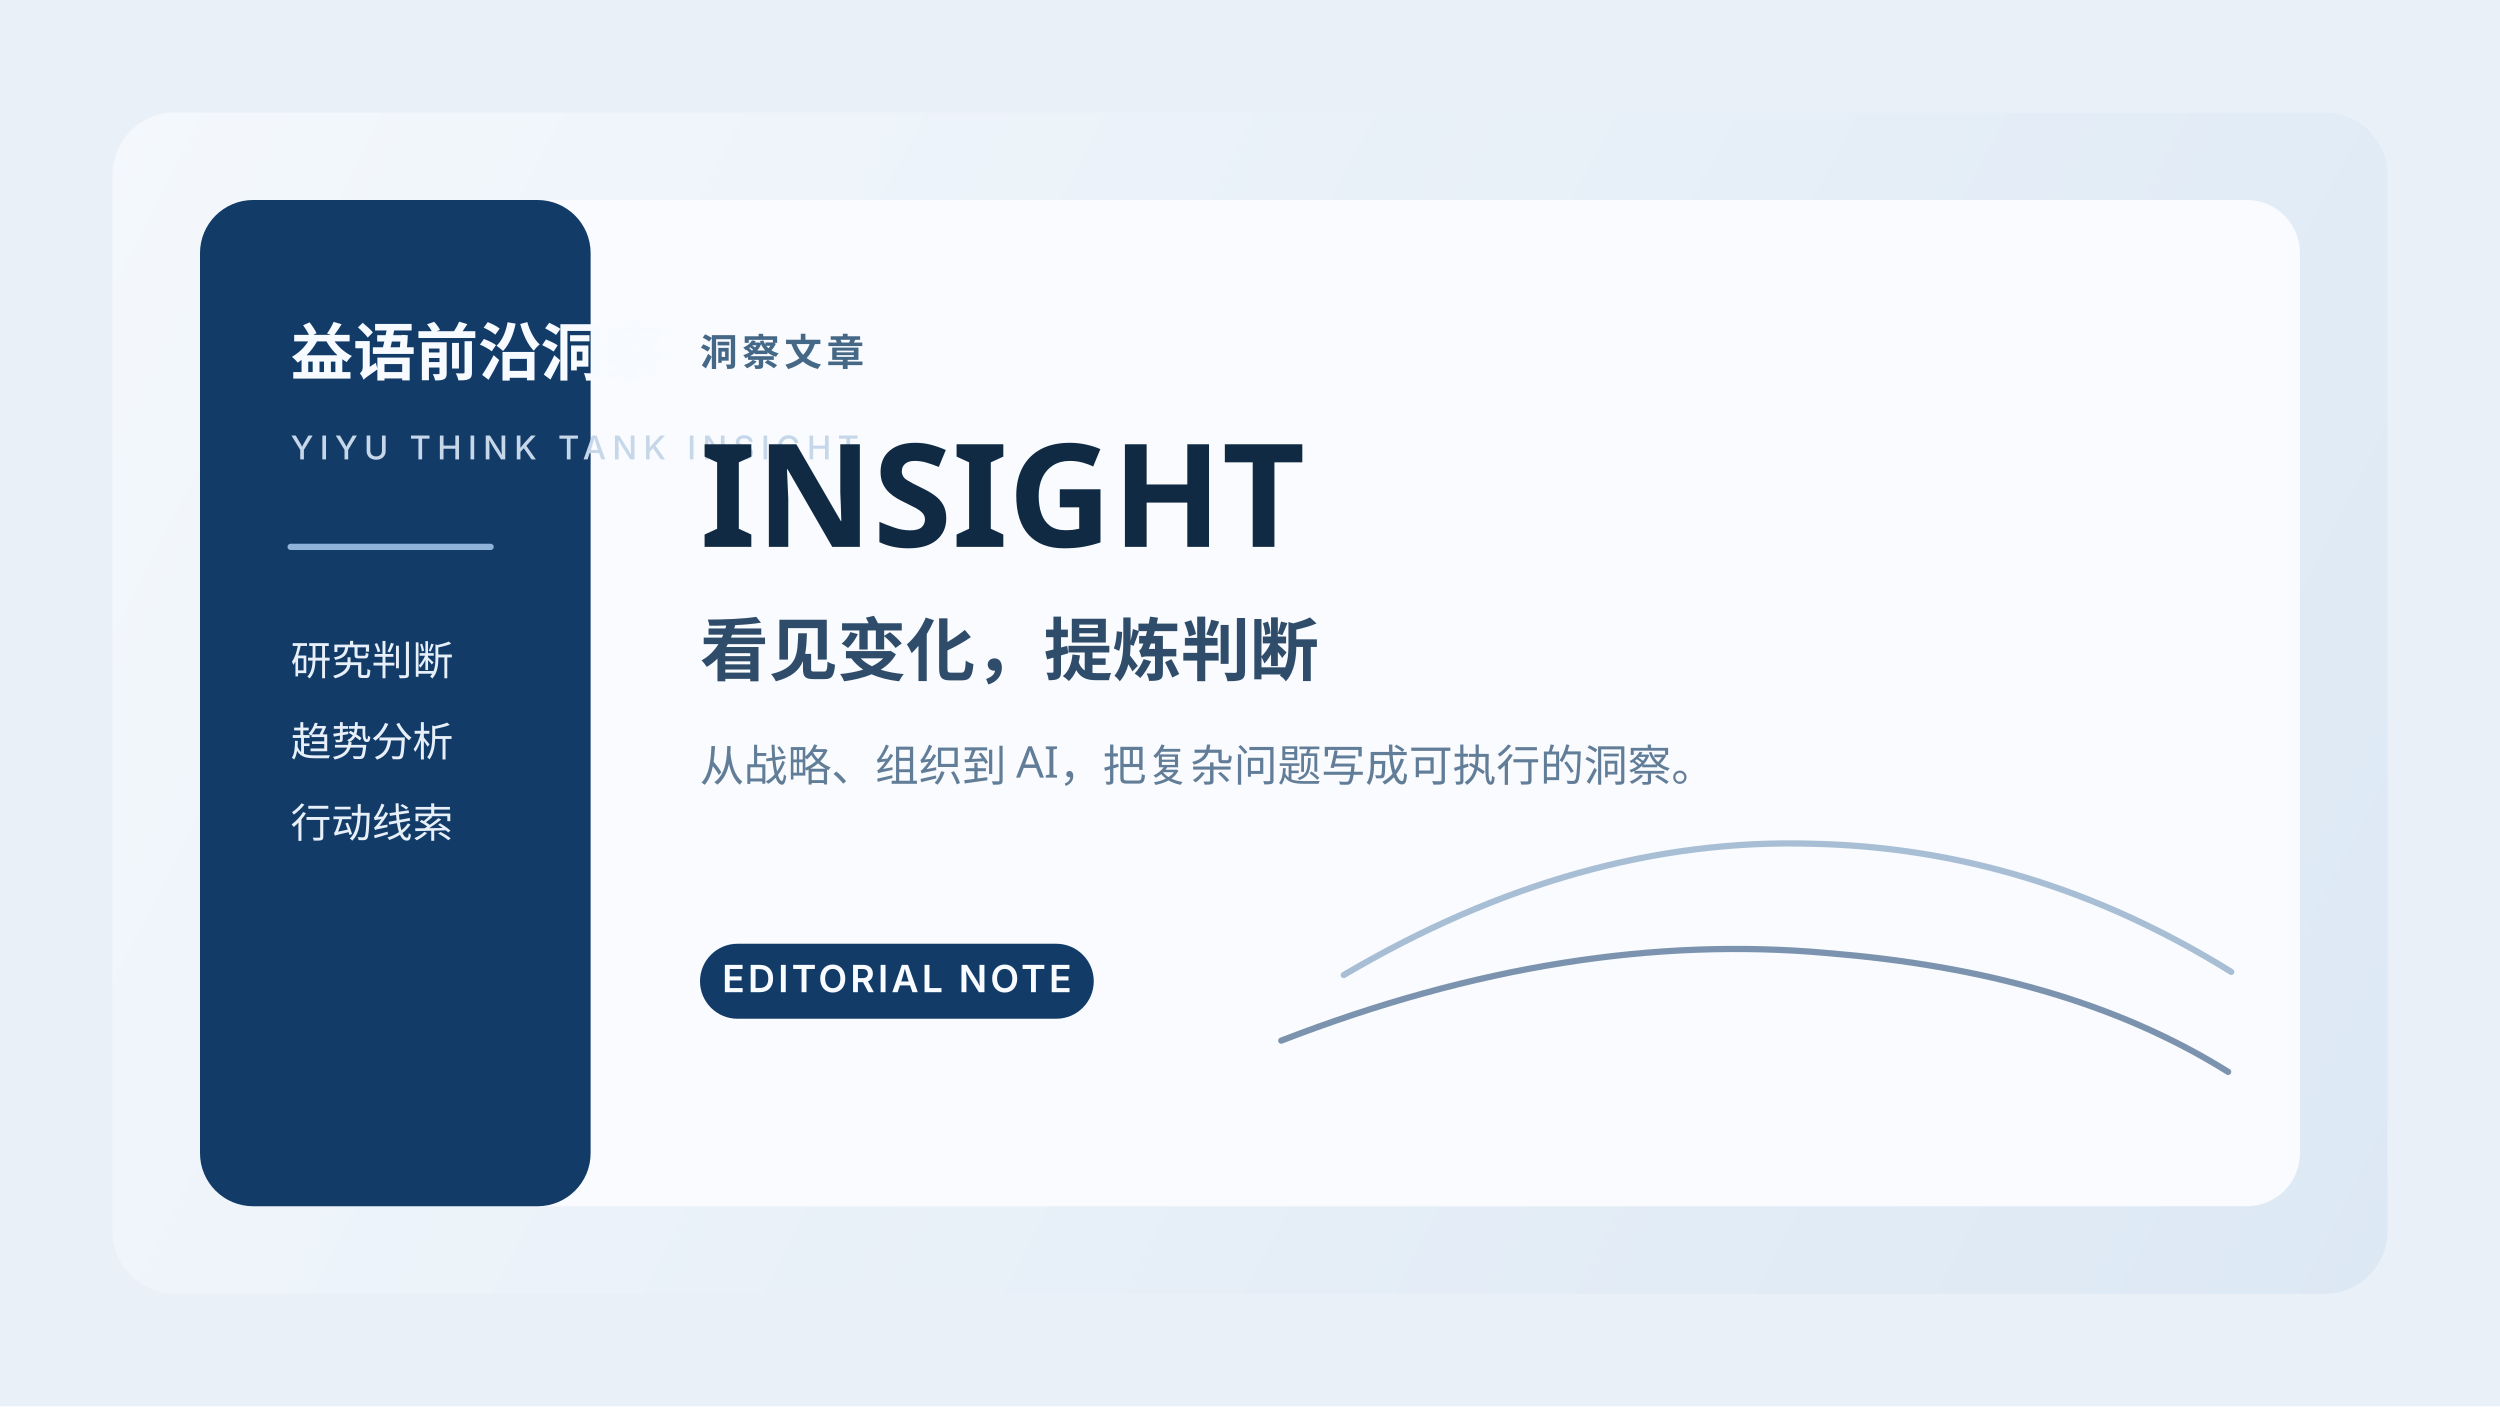
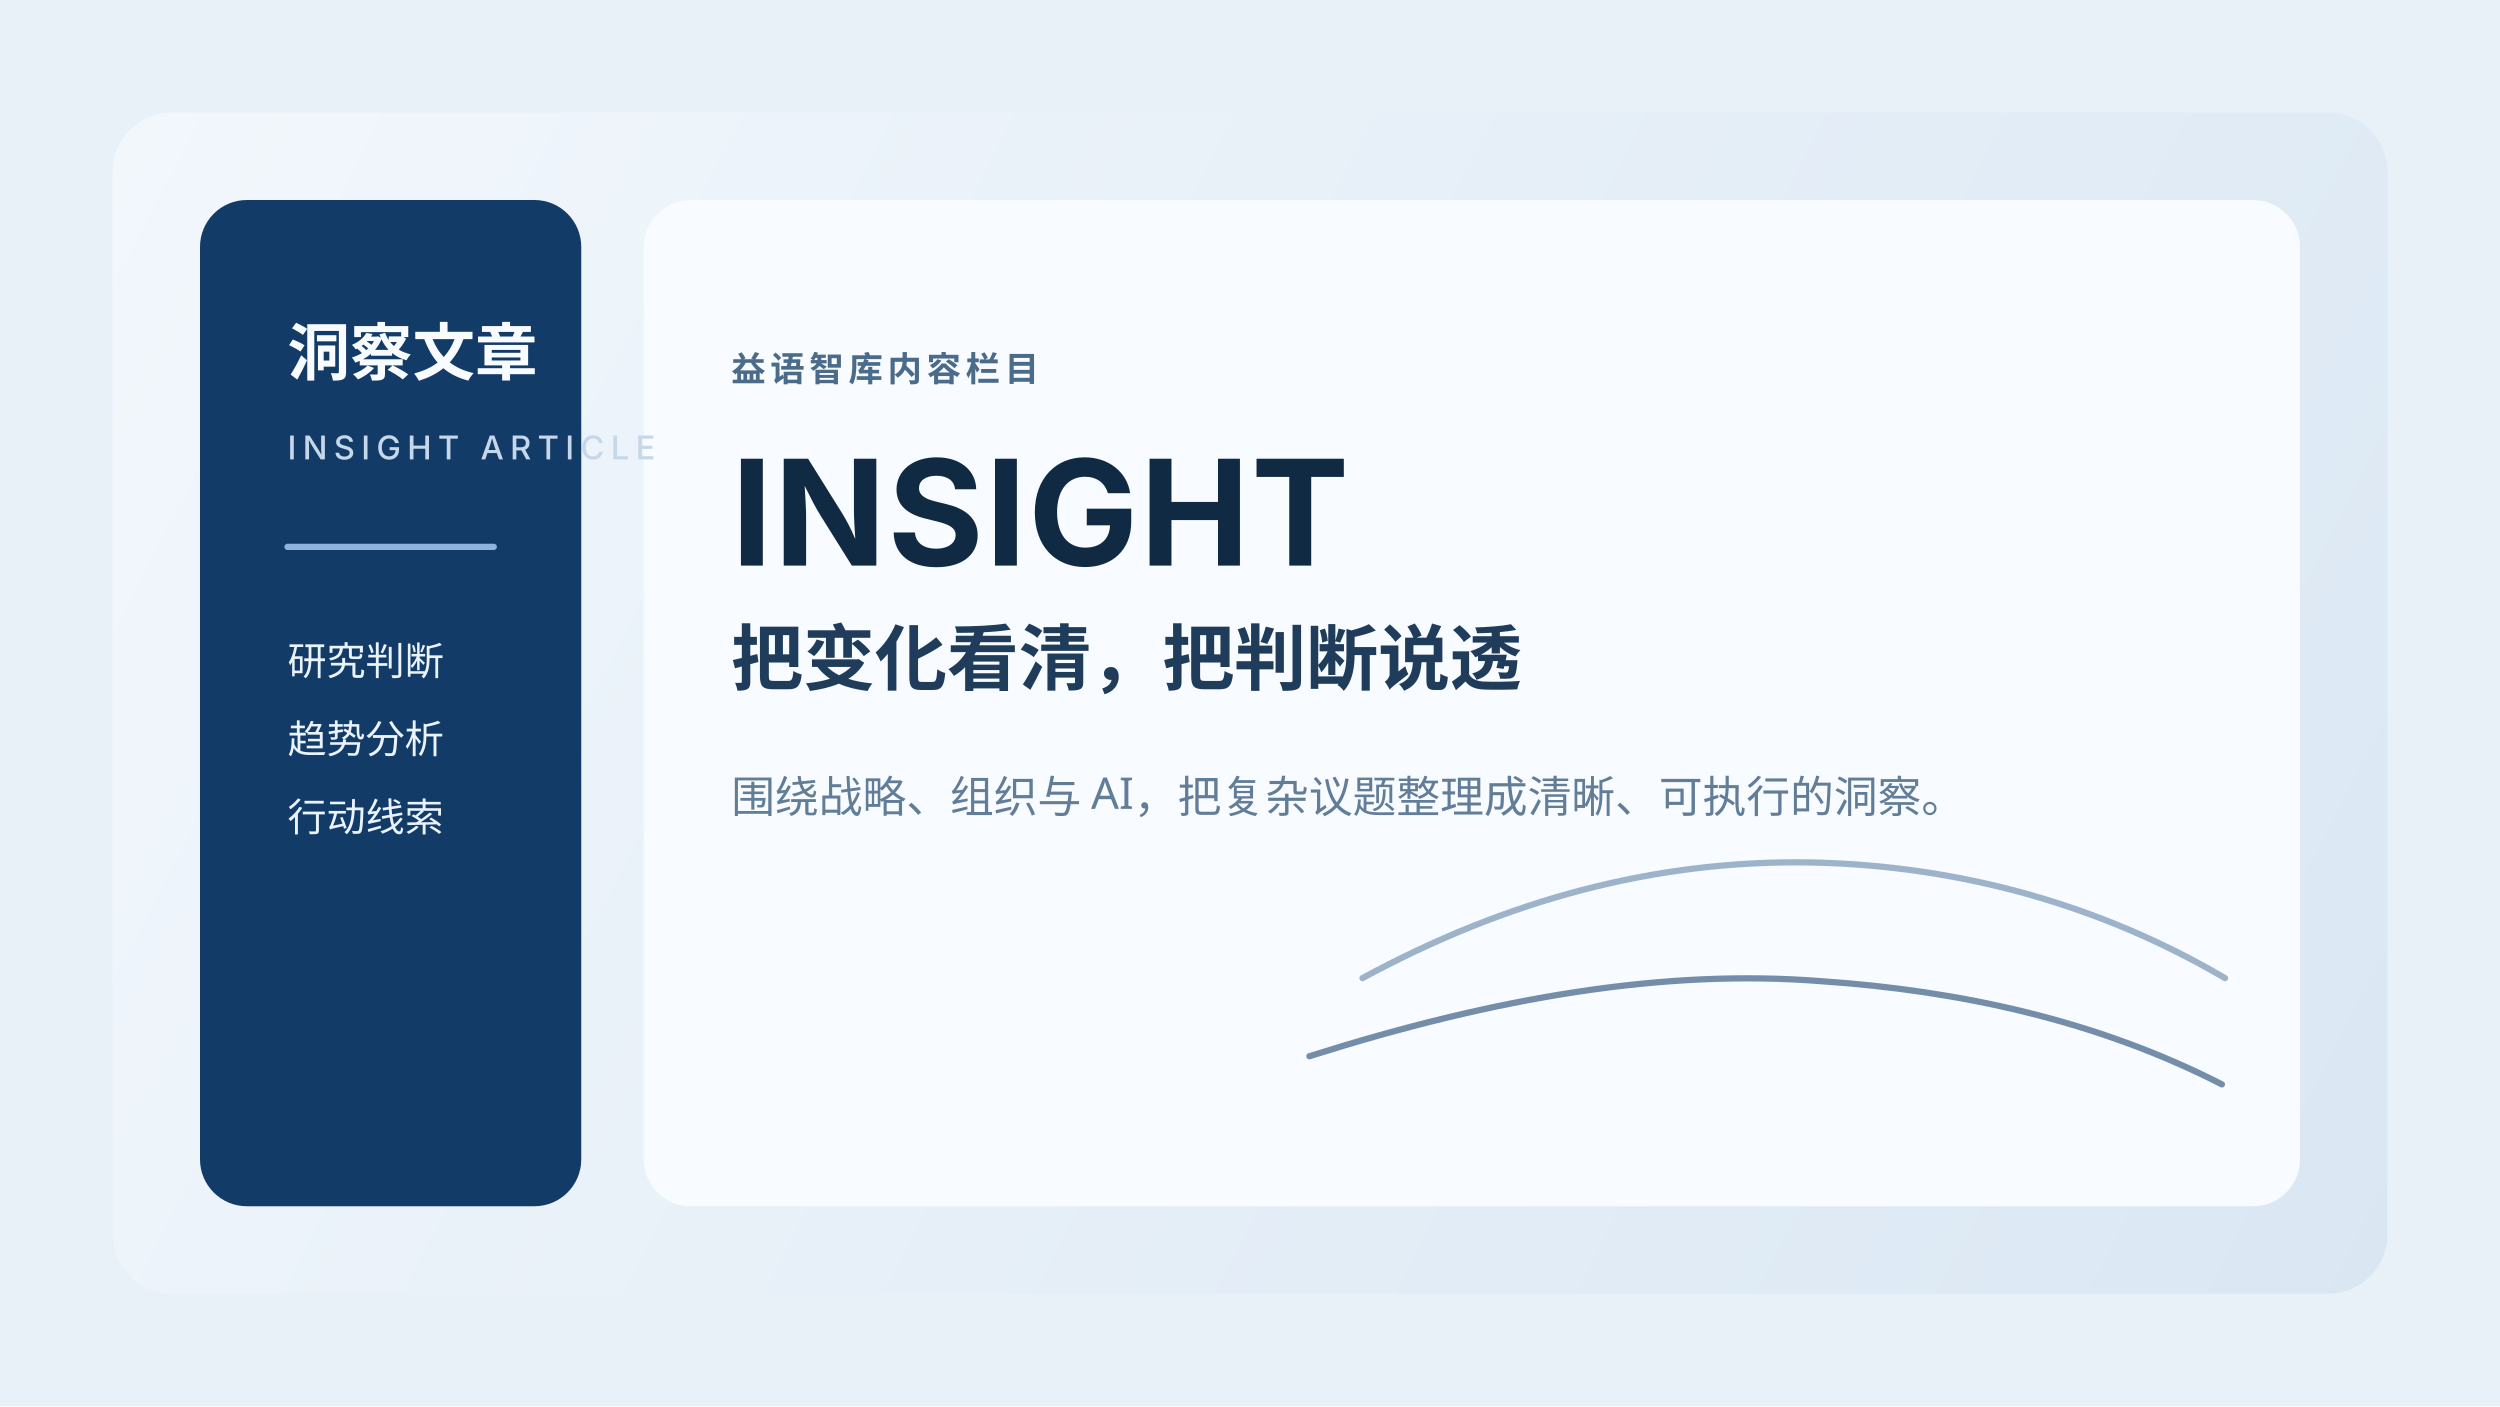
<svg xmlns="http://www.w3.org/2000/svg" width="1600" height="900" viewBox="0 0 1600 900" fill="none">
-   <rect width="1600" height="900" fill="#EAF0F7" />
-   <rect x="72" y="72" width="1456" height="756" rx="40" fill="url(#bg)" />
-   <rect x="128" y="128" width="1344" height="644" rx="34" fill="#F9FBFE" />
-   <rect x="128" y="128" width="250" height="644" rx="34" fill="#123B68" />
-   <text x="186" y="240" fill="#F7FBFF" font-size="40" font-family="'PingFang SC','Microsoft YaHei','Noto Sans SC',sans-serif" font-weight="700">益语前沿洞察</text>
-   <text x="186" y="294" fill="#C7D7EA" font-size="21" font-family="Inter,'Helvetica Neue',Arial,sans-serif" font-weight="500" letter-spacing="4">YIYU THINK TANK INSIGHT</text>
-   <line x1="186" y1="350" x2="314" y2="350" stroke="#8FB3D9" stroke-width="4" stroke-linecap="round" />
-   <text x="186" y="432" fill="#E7EFF8" font-size="26" font-family="'PingFang SC','Microsoft YaHei','Noto Sans SC',sans-serif" font-weight="500">研究判断</text>
-   <text x="186" y="484" fill="#E7EFF8" font-size="26" font-family="'PingFang SC','Microsoft YaHei','Noto Sans SC',sans-serif" font-weight="500">趋势分析</text>
-   <text x="186" y="536" fill="#E7EFF8" font-size="26" font-family="'PingFang SC','Microsoft YaHei','Noto Sans SC',sans-serif" font-weight="500">行动线索</text>
-   <text x="448" y="234" fill="#466887" font-size="24" font-family="'PingFang SC','Microsoft YaHei','Noto Sans SC',sans-serif" font-weight="600" letter-spacing="3">洞察文章</text>
-   <text x="448" y="350" fill="#102A43" font-size="92" font-family="'PingFang SC','Microsoft YaHei','Noto Sans SC',sans-serif" font-weight="700">INSIGHT</text>
-   <text x="448" y="432" fill="#2F4D6A" font-size="44" font-family="'PingFang SC','Microsoft YaHei','Noto Sans SC',sans-serif" font-weight="600">看见变化，提炼判断</text>
-   <text x="448" y="500" fill="#627D98" font-size="28" font-family="'PingFang SC','Microsoft YaHei','Noto Sans SC',sans-serif" font-weight="400">从战略、组织到 AI，把复杂问题写成可执行的洞察。</text>
-   <path d="M860 624C960 565 1060 537 1160 540C1252 542 1341 568 1428 622" stroke="#A8BED5" stroke-width="4" stroke-linecap="round" />
-   <path d="M820 666C944 618 1060 600 1170 610C1268 618 1354 641 1426 686" stroke="#7B93AE" stroke-width="4" stroke-linecap="round" />
-   <rect x="448" y="604" width="252" height="48" rx="24" fill="#123B68" />
-   <text x="574" y="635" text-anchor="middle" fill="#F8FBFF" font-size="24" font-family="Inter,'Helvetica Neue',Arial,sans-serif" font-weight="600" letter-spacing="2">EDITORIAL NOTE</text>
+   <rect width="1600" height="900" fill="#E8F0F8" />
+   <rect x="72" y="72" width="1456" height="756" rx="38" fill="url(#bg)" />
+   <rect x="128" y="128" width="244" height="644" rx="30" fill="#123B68" />
+   <rect x="412" y="128" width="1060" height="644" rx="30" fill="#F8FBFF" />
+   <text x="184" y="240" fill="#F8FBFF" font-size="40" font-family="'PingFang SC','Microsoft YaHei','Noto Sans SC',sans-serif" font-weight="700">洞察文章</text>
+   <text x="184" y="294" fill="#C7D7EA" font-size="21" font-family="Inter,'Helvetica Neue',Arial,sans-serif" font-weight="500" letter-spacing="4">INSIGHT ARTICLE</text>
+   <line x1="184" y1="350" x2="316" y2="350" stroke="#8FB3D9" stroke-width="4" stroke-linecap="round" />
+   <text x="184" y="432" fill="#EAF2FB" font-size="25" font-family="'PingFang SC','Microsoft YaHei','Noto Sans SC',sans-serif" font-weight="500">研究判断</text>
+   <text x="184" y="482" fill="#EAF2FB" font-size="25" font-family="'PingFang SC','Microsoft YaHei','Noto Sans SC',sans-serif" font-weight="500">趋势分析</text>
+   <text x="184" y="532" fill="#EAF2FB" font-size="25" font-family="'PingFang SC','Microsoft YaHei','Noto Sans SC',sans-serif" font-weight="500">行动线索</text>
+   <text x="468" y="244" fill="#4A6B89" font-size="22" font-family="'PingFang SC','Microsoft YaHei','Noto Sans SC',sans-serif" font-weight="600" letter-spacing="3">益语智库内容栏目</text>
+   <text x="468" y="362" fill="#102A43" font-size="94" font-family="Inter,'Helvetica Neue',Arial,sans-serif" font-weight="700" letter-spacing="1">INSIGHT</text>
+   <text x="468" y="438" fill="#1F3D5B" font-size="46" font-family="'PingFang SC','Microsoft YaHei','Noto Sans SC',sans-serif" font-weight="600">把变化看清，把判断说透</text>
+   <text x="468" y="520" fill="#627D98" font-size="28" font-family="'PingFang SC','Microsoft YaHei','Noto Sans SC',sans-serif" font-weight="400">围绕战略、组织与 AI，把复杂议题整理成清晰、可执行的洞察。</text>
+   <path d="M872 626C964 576 1060 550 1160 552C1254 554 1344 579 1424 626" stroke="#9CB3CA" stroke-width="4" stroke-linecap="round" />
+   <path d="M838 676C958 638 1066 620 1166 628C1254 634 1342 653 1422 694" stroke="#748DA9" stroke-width="4" stroke-linecap="round" />
  <defs>
    <linearGradient id="bg" x1="72" y1="72" x2="1528" y2="828" gradientUnits="userSpaceOnUse">
-       <stop stop-color="#F4F8FC" />
-       <stop offset="1" stop-color="#DCE8F4" />
+       <stop stop-color="#F2F7FC" />
+       <stop offset="1" stop-color="#DAE7F3" />
    </linearGradient>
  </defs>
</svg>
